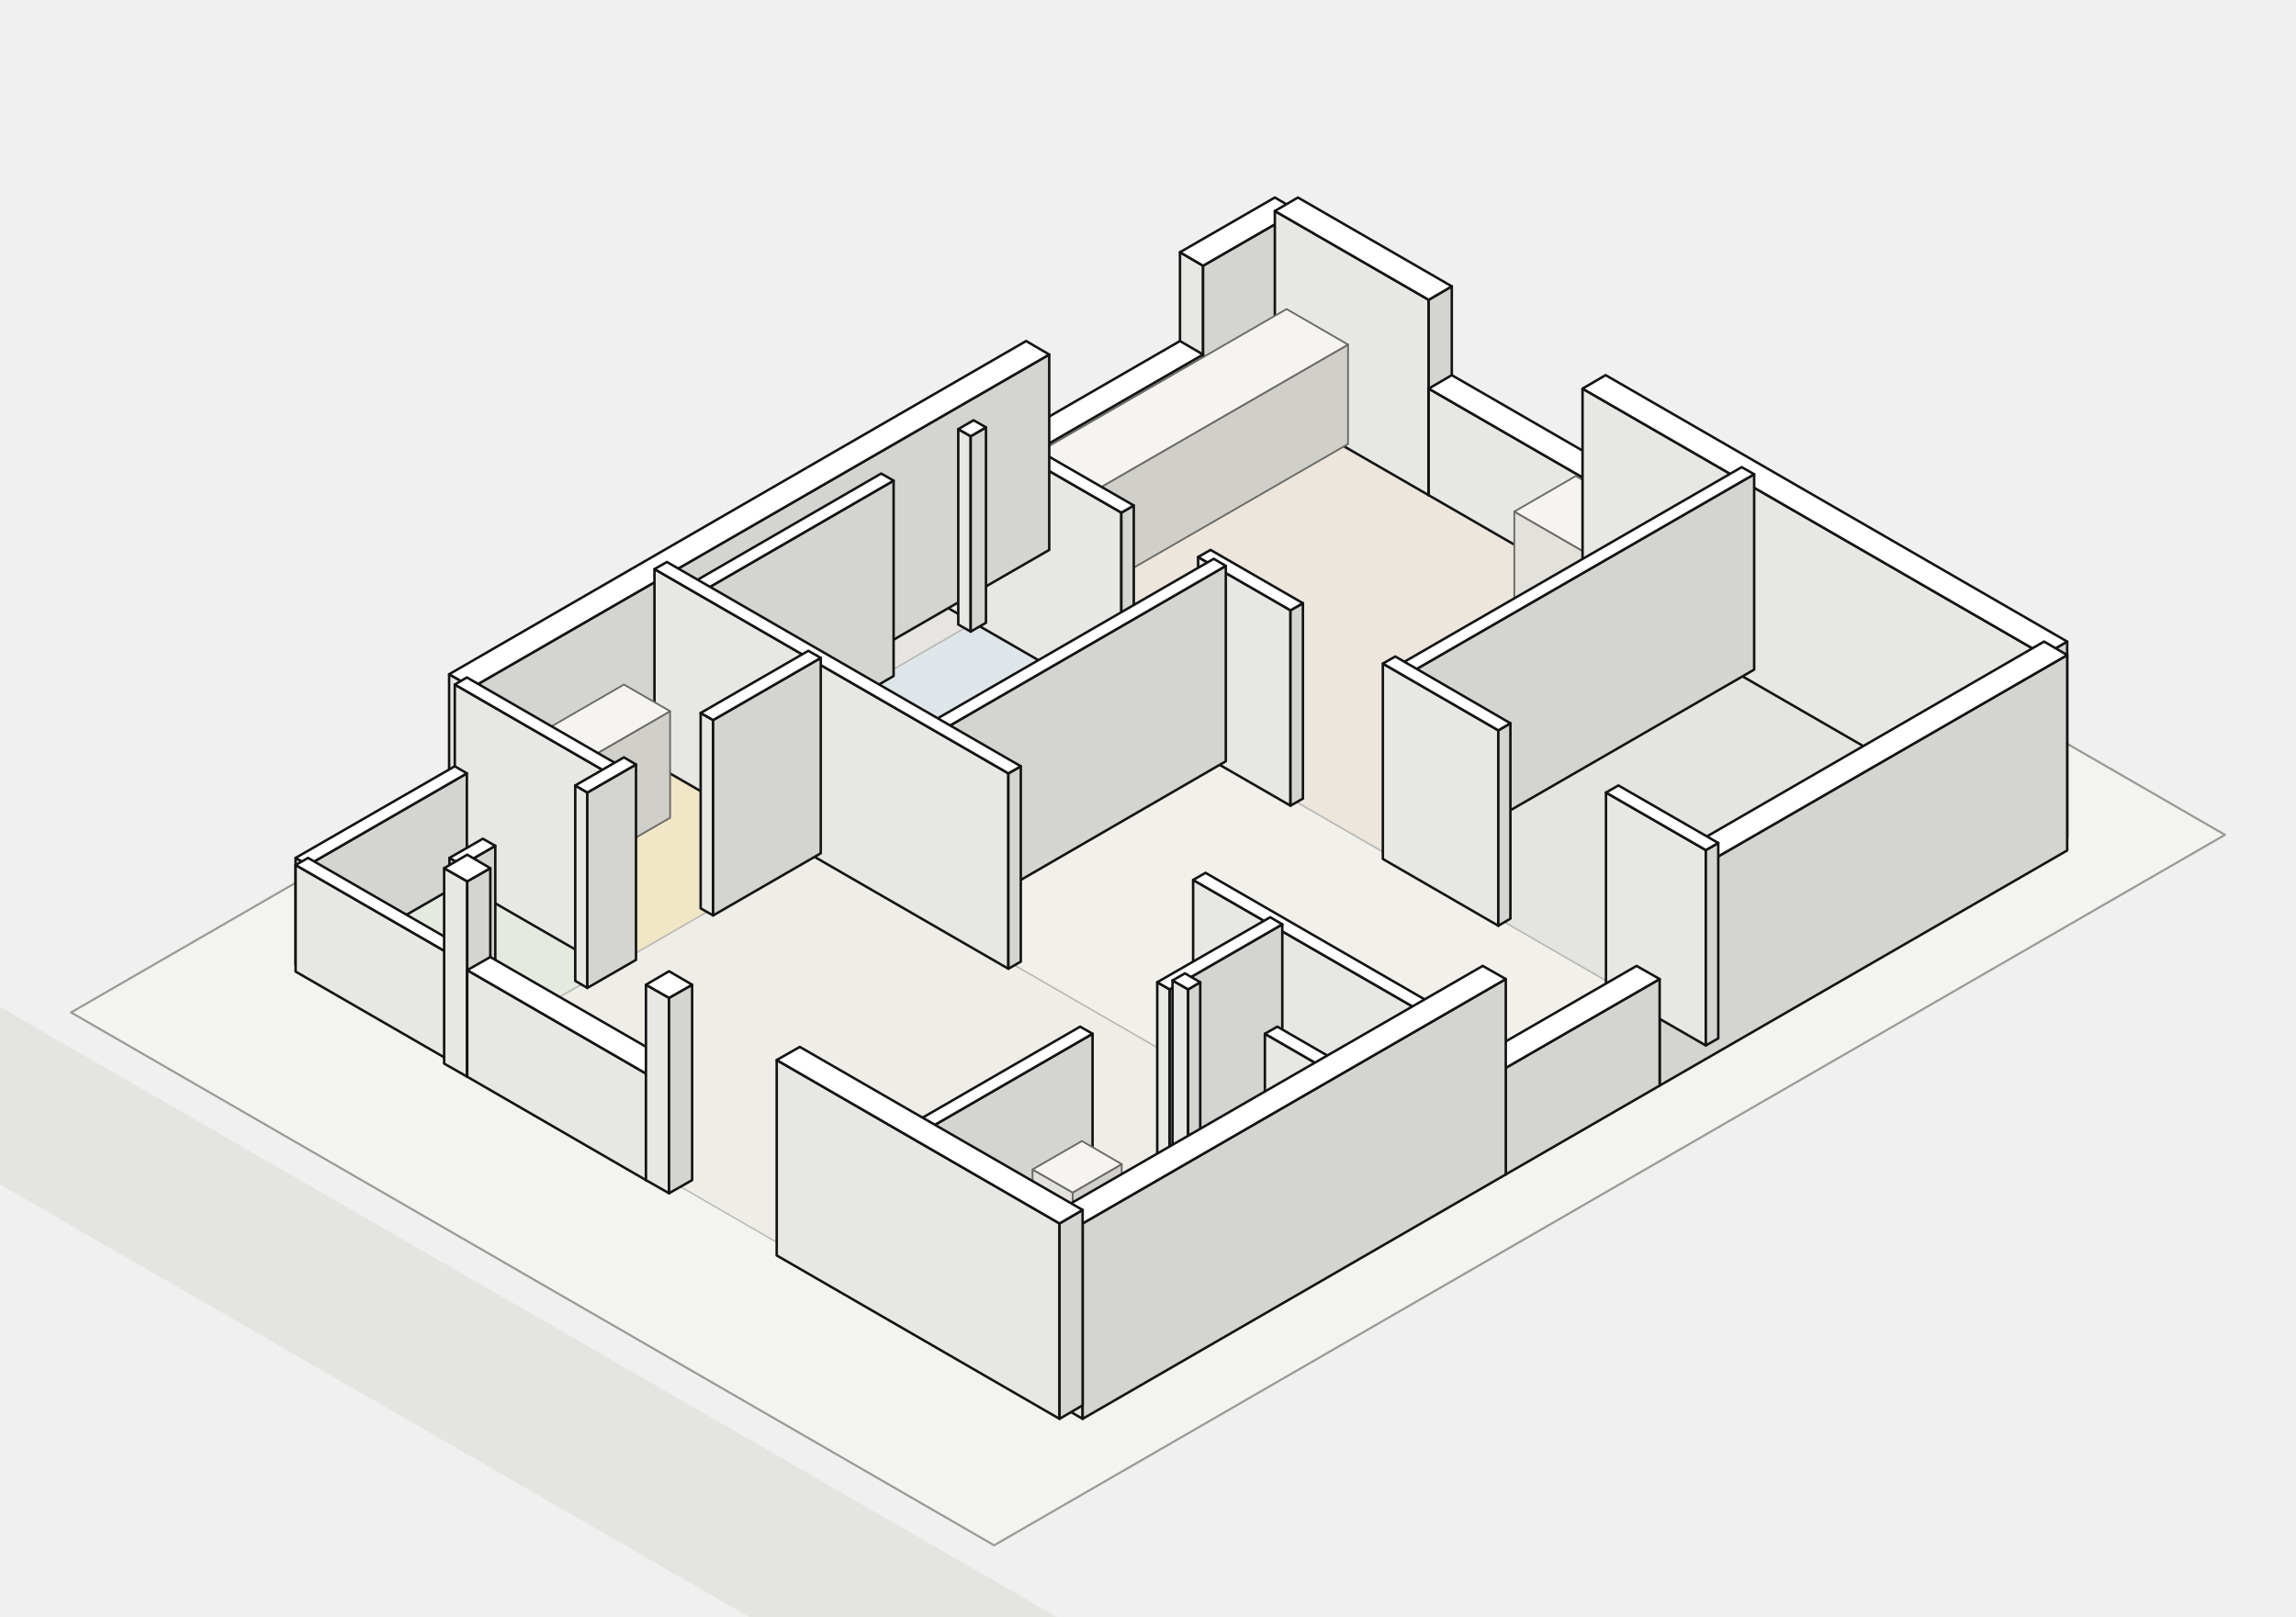
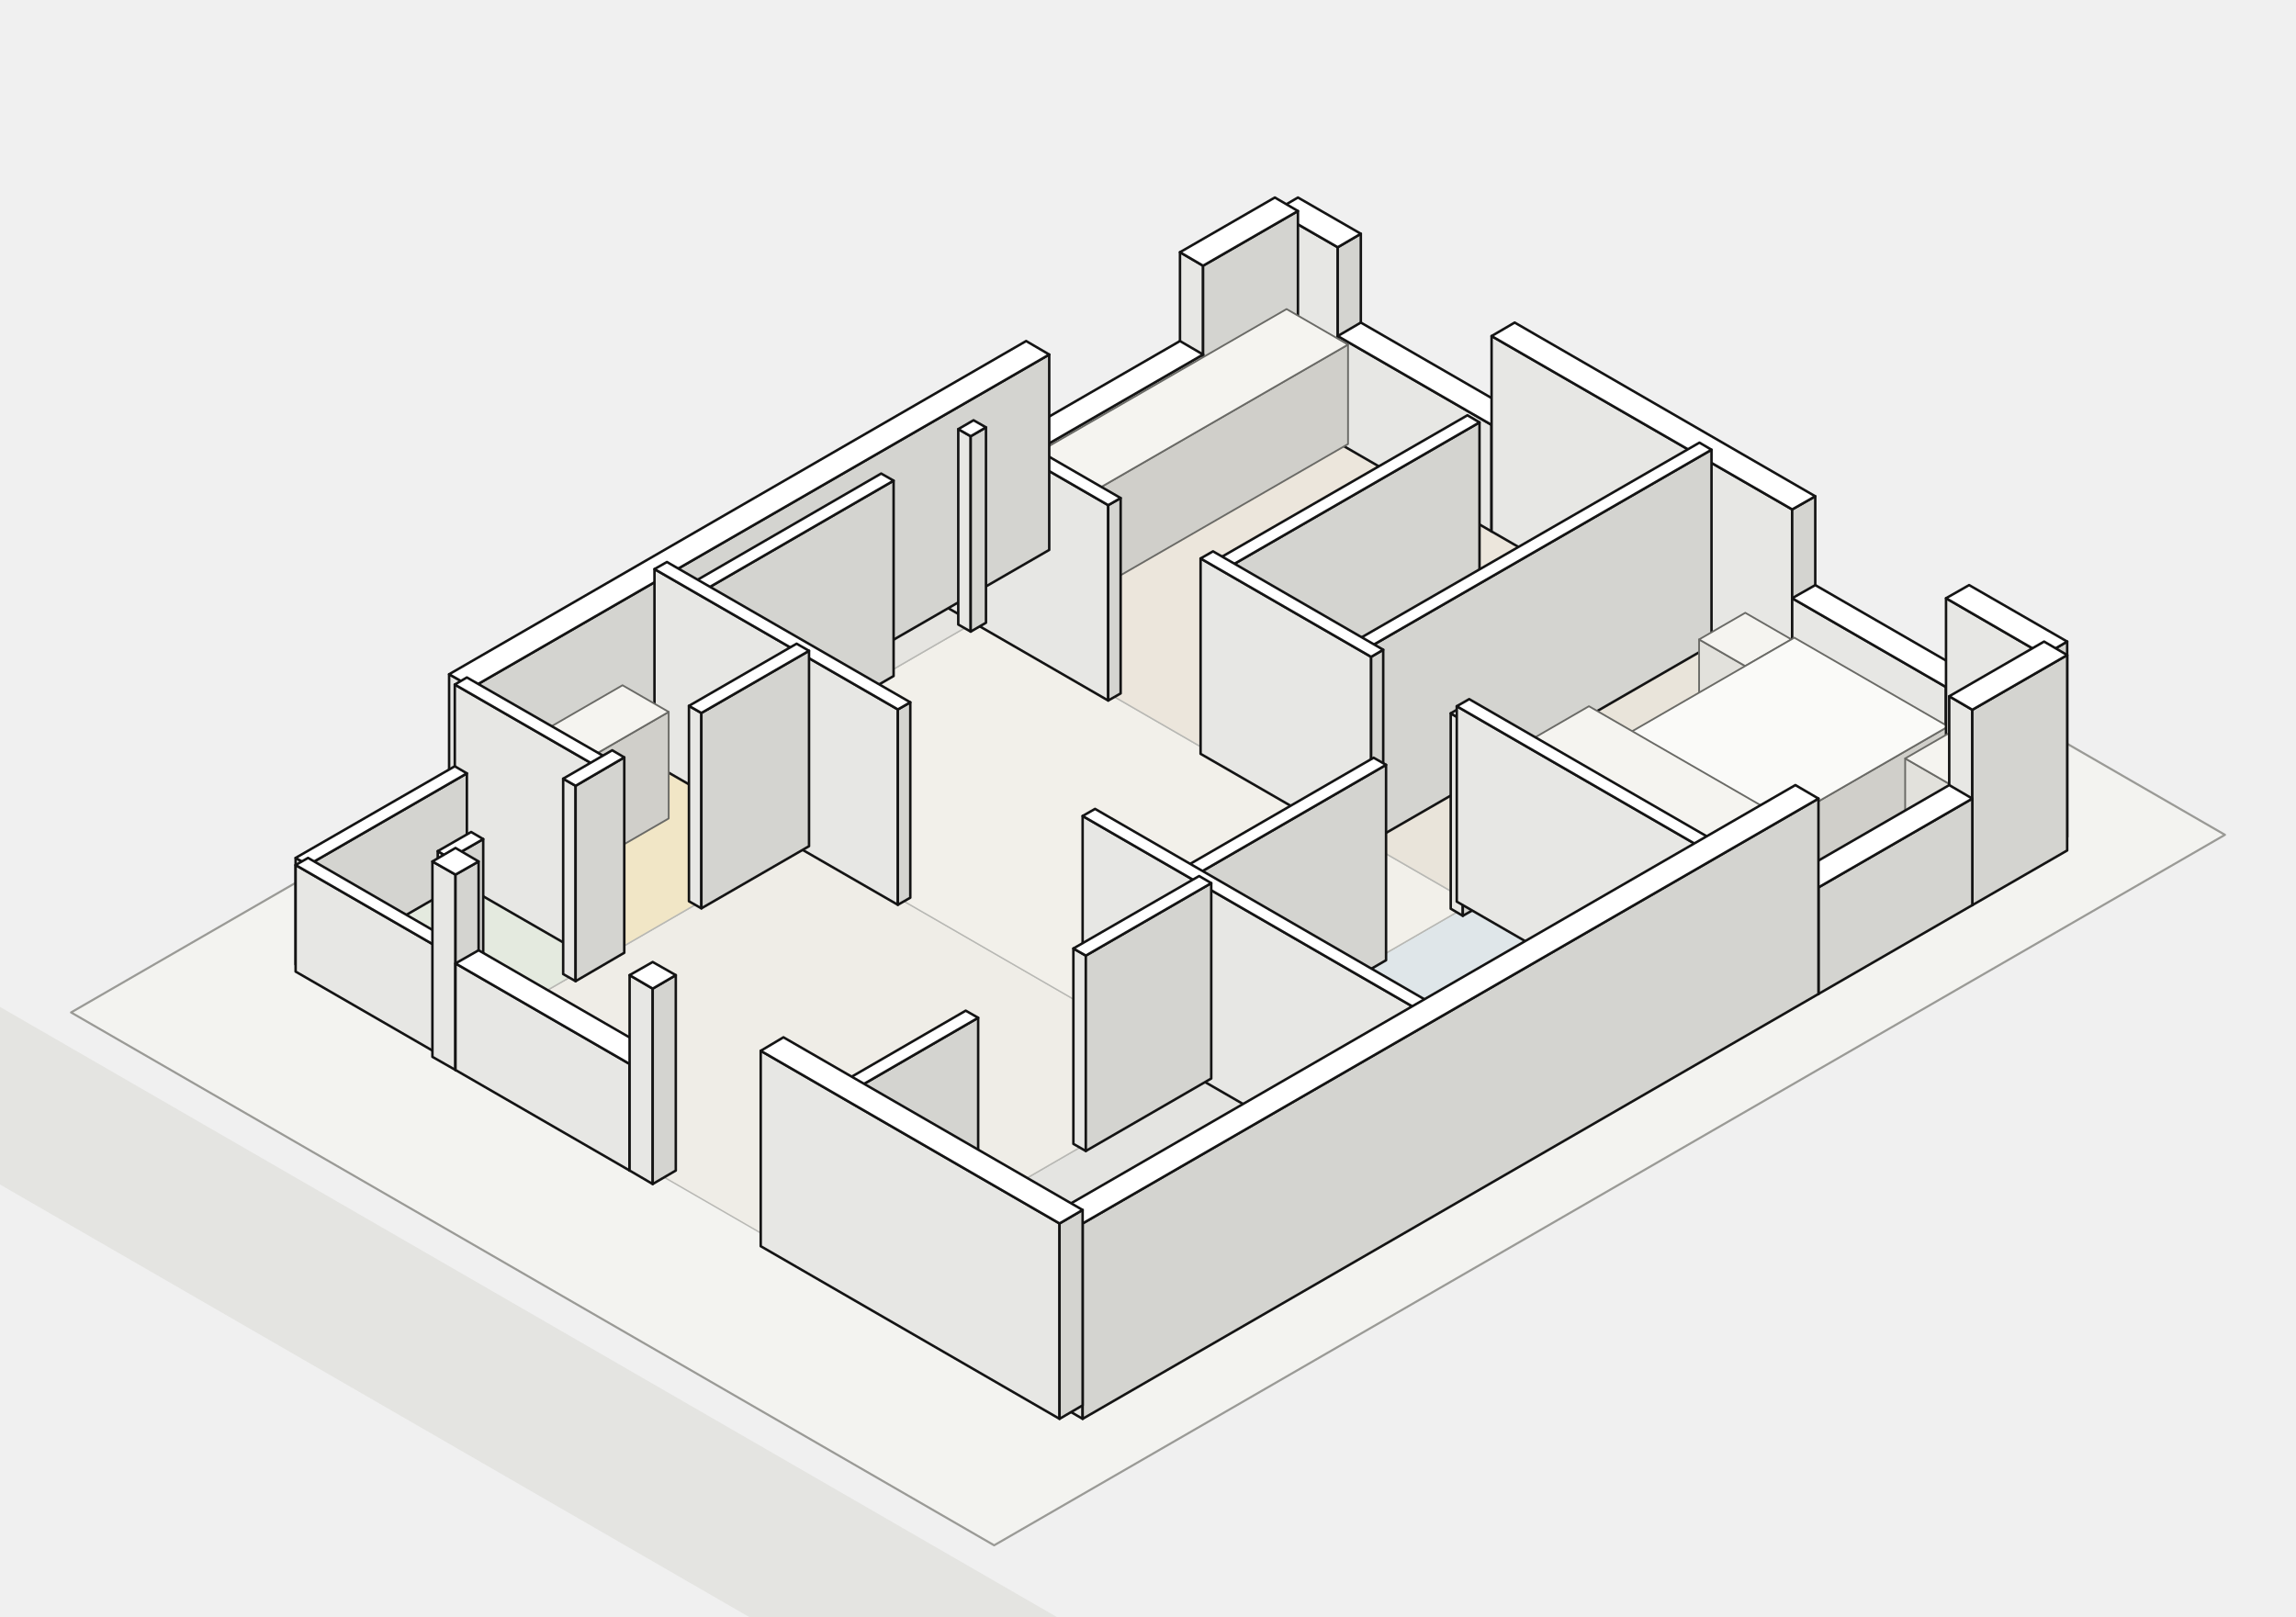
<svg xmlns="http://www.w3.org/2000/svg" viewBox="-36.64 -8.5 64.62 45.5">
  <polygon points="0,0 25.98,15 -8.66,35 -34.64,20" fill="#F3F3F0" stroke="#9A9A96" stroke-width="0.06" stroke-linejoin="round" />
  <polygon points="-40.7,17.5 -4.33,38.5 -8.66,41 -45.03,20" fill="#E4E4E1" stroke="none" stroke-width="0" stroke-linejoin="round" />
-   <polygon points="-3.46,24.5 0.87,27 -6.5,31.25 -10.83,28.75" fill="#DFE6E9" stroke="#B8B8B4" stroke-width="0.04" stroke-linejoin="round" />
-   <polygon points="-0.72,22.92 3.61,25.42 0.87,27 -3.46,24.5" fill="#E6E5E1" stroke="#B8B8B4" stroke-width="0.04" stroke-linejoin="round" />
-   <polygon points="-13.71,15.42 -0.72,22.92 -10.83,28.75 -23.82,21.25" fill="#EFEDE7" stroke="#B8B8B4" stroke-width="0.04" stroke-linejoin="round" />
-   <polygon points="-18.04,12.92 -13.71,15.42 -19.34,18.67 -23.67,16.17" fill="#F1E6C6" stroke="#B8B8B4" stroke-width="0.04" stroke-linejoin="round" />
-   <polygon points="-23.67,16.17 -19.34,18.67 -23.82,21.25 -28.15,18.75" fill="#E4EADF" stroke="#B8B8B4" stroke-width="0.04" stroke-linejoin="round" />
-   <polygon points="-2.31,12.83 11.55,20.83 3.61,25.42 -10.25,17.42" fill="#F2F0EA" stroke="#B8B8B4" stroke-width="0.04" stroke-linejoin="round" />
-   <polygon points="-9.06,8.93 -2.31,12.83 -10.25,17.42 -17,13.52" fill="#DFE6E9" stroke="#B8B8B4" stroke-width="0.04" stroke-linejoin="round" />
+   <polygon points="-2.72,21.76 3.61,25.42 -6.5,31.25 -12.82,27.6" fill="#E4E4E1" stroke="#B8B8B4" stroke-width="0.04" stroke-linejoin="round" />
+   <polygon points="-14.05,15.22 -2.72,21.76 -12.82,27.6 -24.15,21.06" fill="#EFEDE7" stroke="#B8B8B4" stroke-width="0.04" stroke-linejoin="round" />
+   <polygon points="-18.04,12.92 -14.05,15.22 -19.67,18.47 -23.67,16.17" fill="#F1E6C6" stroke="#B8B8B4" stroke-width="0.04" stroke-linejoin="round" />
+   <polygon points="-23.67,16.17 -19.67,18.47 -24.15,21.06 -28.15,18.75" fill="#E4EADF" stroke="#B8B8B4" stroke-width="0.04" stroke-linejoin="round" />
+   <polygon points="4.79,16.93 11.55,20.83 3.61,25.42 -3.15,21.52" fill="#DFE6E9" stroke="#B8B8B4" stroke-width="0.04" stroke-linejoin="round" />
+   <polygon points="-9.06,8.93 4.79,16.93 -3.15,21.52 -17,13.52" fill="#F2F0EA" stroke="#B8B8B4" stroke-width="0.04" stroke-linejoin="round" />
  <polygon points="-10.1,8.33 -9.06,8.93 -17,13.52 -18.04,12.92" fill="#E6E5E1" stroke="#B8B8B4" stroke-width="0.04" stroke-linejoin="round" />
-   <polygon points="12.56,10.25 21.22,15.25 11.55,20.83 2.89,15.83" fill="#E4E4E1" stroke="#B8B8B4" stroke-width="0.04" stroke-linejoin="round" />
-   <polygon points="-0.43,2.75 12.56,10.25 2.89,15.83 -10.1,8.33" fill="#ECE6DC" stroke="#B8B8B4" stroke-width="0.04" stroke-linejoin="round" />
+   <polygon points="11.36,9.56 21.22,15.25 11.55,20.83 1.69,15.14" fill="#E9E4DA" stroke="#B8B8B4" stroke-width="0.04" stroke-linejoin="round" />
+   <polygon points="7.43,7.29 11.36,9.56 1.69,15.14 -2.24,12.87" fill="#DFE6E9" stroke="#B8B8B4" stroke-width="0.04" stroke-linejoin="round" />
+   <polygon points="-0.43,2.75 7.43,7.29 -2.24,12.87 -10.1,8.33" fill="#ECE6DC" stroke="#B8B8B4" stroke-width="0.04" stroke-linejoin="round" />
+   <polygon points="-0.76,2.94 1.01,3.96 1.01,-1.54 -0.76,-2.56" fill="#E7E7E4" stroke="#141414" stroke-width="0.07" stroke-linejoin="round" />
+   <polygon points="1.66,3.58 1.01,3.96 1.01,-1.54 1.66,-1.92" fill="#D4D4D0" stroke="#141414" stroke-width="0.07" stroke-linejoin="round" />
+   <polygon points="-0.11,-2.94 1.66,-1.92 1.01,-1.54 -0.76,-2.56" fill="#FFFFFF" stroke="#141414" stroke-width="0.07" stroke-linejoin="round" />
  <polygon points="-3.43,4.1 -2.78,4.48 -2.78,-1.02 -3.43,-1.4" fill="#E7E7E4" stroke="#141414" stroke-width="0.07" stroke-linejoin="round" />
  <polygon points="-0.11,2.94 -2.78,4.48 -2.78,-1.02 -0.11,-2.56" fill="#D4D4D0" stroke="#141414" stroke-width="0.07" stroke-linejoin="round" />
  <polygon points="-0.76,-2.94 -0.11,-2.56 -2.78,-1.02 -3.43,-1.4" fill="#FFFFFF" stroke="#141414" stroke-width="0.07" stroke-linejoin="round" />
-   <polygon points="-0.76,2.94 3.57,5.44 3.57,-0.06 -0.76,-2.56" fill="#E7E7E4" stroke="#141414" stroke-width="0.07" stroke-linejoin="round" />
-   <polygon points="4.22,5.06 3.57,5.44 3.57,-0.06 4.22,-0.44" fill="#D4D4D0" stroke="#141414" stroke-width="0.07" stroke-linejoin="round" />
-   <polygon points="-0.11,-2.94 4.22,-0.44 3.57,-0.06 -0.76,-2.56" fill="#FFFFFF" stroke="#141414" stroke-width="0.07" stroke-linejoin="round" />
+   <polygon points="1.01,3.96 5.34,6.46 5.34,3.46 1.01,0.96" fill="#E7E7E4" stroke="#141414" stroke-width="0.07" stroke-linejoin="round" />
+   <polygon points="5.99,6.08 5.34,6.46 5.34,3.46 5.99,3.08" fill="#D4D4D0" stroke="#141414" stroke-width="0.07" stroke-linejoin="round" />
+   <polygon points="1.66,0.58 5.99,3.08 5.34,3.46 1.01,0.96" fill="#FFFFFF" stroke="#141414" stroke-width="0.07" stroke-linejoin="round" />
  <polygon points="-7.76,6.6 -7.11,6.98 -7.11,3.98 -7.76,3.6" fill="#E7E7E4" stroke="#141414" stroke-width="0.07" stroke-linejoin="round" />
  <polygon points="-2.78,4.48 -7.11,6.98 -7.11,3.98 -2.78,1.48" fill="#D4D4D0" stroke="#141414" stroke-width="0.07" stroke-linejoin="round" />
  <polygon points="-3.43,1.1 -2.78,1.48 -7.11,3.98 -7.76,3.6" fill="#FFFFFF" stroke="#141414" stroke-width="0.07" stroke-linejoin="round" />
  <polygon points="-8.23,7.5 -6.5,8.5 -6.5,5.7 -8.23,4.7" fill="#E2E1DC" stroke="#6A6A66" stroke-width="0.05" stroke-linejoin="round" />
  <polygon points="1.3,4 -6.5,8.5 -6.5,5.7 1.3,1.2" fill="#D0CFCA" stroke="#6A6A66" stroke-width="0.05" stroke-linejoin="round" />
  <polygon points="-0.43,0.2 1.3,1.2 -6.5,5.7 -8.23,4.7" fill="#F5F4F0" stroke="#6A6A66" stroke-width="0.05" stroke-linejoin="round" />
-   <polygon points="3.57,5.44 7.9,7.94 7.9,4.94 3.57,2.44" fill="#E7E7E4" stroke="#141414" stroke-width="0.07" stroke-linejoin="round" />
-   <polygon points="8.55,7.56 7.9,7.94 7.9,4.94 8.55,4.56" fill="#D4D4D0" stroke="#141414" stroke-width="0.07" stroke-linejoin="round" />
-   <polygon points="4.22,2.06 8.55,4.56 7.9,4.94 3.57,2.44" fill="#FFFFFF" stroke="#141414" stroke-width="0.07" stroke-linejoin="round" />
-   <polygon points="5.98,8.7 10.31,11.2 10.31,8.4 5.98,5.9" fill="#E2E1DC" stroke="#6A6A66" stroke-width="0.05" stroke-linejoin="round" />
-   <polygon points="12.04,10.2 10.31,11.2 10.31,8.4 12.04,7.4" fill="#D0CFCA" stroke="#6A6A66" stroke-width="0.05" stroke-linejoin="round" />
-   <polygon points="7.71,4.9 12.04,7.4 10.31,8.4 5.98,5.9" fill="#F5F4F0" stroke="#6A6A66" stroke-width="0.05" stroke-linejoin="round" />
-   <polygon points="-10.28,8.43 -5.08,11.43 -5.08,5.93 -10.28,2.93" fill="#E7E7E4" stroke="#141414" stroke-width="0.07" stroke-linejoin="round" />
-   <polygon points="-4.73,11.23 -5.08,11.43 -5.08,5.93 -4.73,5.73" fill="#D4D4D0" stroke="#141414" stroke-width="0.07" stroke-linejoin="round" />
-   <polygon points="-9.93,2.73 -4.73,5.73 -5.08,5.93 -10.28,2.93" fill="#FFFFFF" stroke="#141414" stroke-width="0.07" stroke-linejoin="round" />
+   <polygon points="6.82,7.44 7.17,7.64 7.17,2.14 6.82,1.94" fill="#E7E7E4" stroke="#141414" stroke-width="0.07" stroke-linejoin="round" />
+   <polygon points="7.6,7.39 7.17,7.64 7.17,2.14 7.6,1.89" fill="#D4D4D0" stroke="#141414" stroke-width="0.07" stroke-linejoin="round" />
+   <polygon points="7.25,1.69 7.6,1.89 7.17,2.14 6.82,1.94" fill="#FFFFFF" stroke="#141414" stroke-width="0.07" stroke-linejoin="round" />
+   <polygon points="5.34,6.46 13.8,11.34 13.8,5.84 5.34,0.96" fill="#E7E7E4" stroke="#141414" stroke-width="0.07" stroke-linejoin="round" />
+   <polygon points="14.45,10.97 13.8,11.34 13.8,5.84 14.45,5.47" fill="#D4D4D0" stroke="#141414" stroke-width="0.07" stroke-linejoin="round" />
+   <polygon points="5.99,0.58 14.45,5.47 13.8,5.84 5.34,0.96" fill="#FFFFFF" stroke="#141414" stroke-width="0.07" stroke-linejoin="round" />
+   <polygon points="-10.28,8.43 -5.45,11.22 -5.45,5.72 -10.28,2.93" fill="#E7E7E4" stroke="#141414" stroke-width="0.07" stroke-linejoin="round" />
+   <polygon points="-5.1,11.02 -5.45,11.22 -5.45,5.72 -5.1,5.52" fill="#D4D4D0" stroke="#141414" stroke-width="0.07" stroke-linejoin="round" />
+   <polygon points="-9.93,2.73 -5.1,5.52 -5.45,5.72 -10.28,2.93" fill="#FFFFFF" stroke="#141414" stroke-width="0.07" stroke-linejoin="round" />
  <polygon points="-24,15.98 -23.35,16.35 -23.35,10.85 -24,10.48" fill="#E7E7E4" stroke="#141414" stroke-width="0.07" stroke-linejoin="round" />
  <polygon points="-7.11,6.98 -23.35,16.35 -23.35,10.85 -7.11,1.48" fill="#D4D4D0" stroke="#141414" stroke-width="0.07" stroke-linejoin="round" />
  <polygon points="-7.76,1.1 -7.11,1.48 -23.35,10.85 -24,10.48" fill="#FFFFFF" stroke="#141414" stroke-width="0.07" stroke-linejoin="round" />
  <polygon points="-9.67,9.08 -9.32,9.28 -9.32,3.78 -9.67,3.58" fill="#E7E7E4" stroke="#141414" stroke-width="0.07" stroke-linejoin="round" />
  <polygon points="-8.89,9.03 -9.32,9.28 -9.32,3.78 -8.89,3.53" fill="#D4D4D0" stroke="#141414" stroke-width="0.07" stroke-linejoin="round" />
  <polygon points="-9.24,3.33 -8.89,3.53 -9.32,3.78 -9.67,3.58" fill="#FFFFFF" stroke="#141414" stroke-width="0.07" stroke-linejoin="round" />
-   <polygon points="7.9,7.94 20.89,15.44 20.89,9.94 7.9,2.44" fill="#E7E7E4" stroke="#141414" stroke-width="0.07" stroke-linejoin="round" />
-   <polygon points="21.54,15.06 20.89,15.44 20.89,9.94 21.54,9.56" fill="#D4D4D0" stroke="#141414" stroke-width="0.07" stroke-linejoin="round" />
-   <polygon points="8.55,2.06 21.54,9.56 20.89,9.94 7.9,2.44" fill="#FFFFFF" stroke="#141414" stroke-width="0.07" stroke-linejoin="round" />
+   <polygon points="-2.42,12.77 -2.07,12.97 -2.07,7.47 -2.42,7.27" fill="#E7E7E4" stroke="#141414" stroke-width="0.07" stroke-linejoin="round" />
+   <polygon points="5,8.89 -2.07,12.97 -2.07,7.47 5,3.39" fill="#D4D4D0" stroke="#141414" stroke-width="0.07" stroke-linejoin="round" />
+   <polygon points="4.66,3.19 5,3.39 -2.07,7.47 -2.42,7.27" fill="#FFFFFF" stroke="#141414" stroke-width="0.07" stroke-linejoin="round" />
  <polygon points="-17.18,13.42 -16.83,13.62 -16.83,8.12 -17.18,7.92" fill="#E7E7E4" stroke="#141414" stroke-width="0.07" stroke-linejoin="round" />
  <polygon points="-11.49,10.53 -16.83,13.62 -16.83,8.12 -11.49,5.03" fill="#D4D4D0" stroke="#141414" stroke-width="0.07" stroke-linejoin="round" />
  <polygon points="-11.84,4.83 -11.49,5.03 -16.83,8.12 -17.18,7.92" fill="#FFFFFF" stroke="#141414" stroke-width="0.07" stroke-linejoin="round" />
-   <polygon points="-2.92,12.68 -0.32,14.18 -0.32,8.68 -2.92,7.18" fill="#E7E7E4" stroke="#141414" stroke-width="0.07" stroke-linejoin="round" />
-   <polygon points="0.03,13.98 -0.32,14.18 -0.32,8.68 0.03,8.48" fill="#D4D4D0" stroke="#141414" stroke-width="0.07" stroke-linejoin="round" />
-   <polygon points="-2.57,6.98 0.03,8.48 -0.32,8.68 -2.92,7.18" fill="#FFFFFF" stroke="#141414" stroke-width="0.07" stroke-linejoin="round" />
-   <polygon points="2.71,15.73 3.06,15.93 3.06,10.43 2.71,10.23" fill="#E7E7E4" stroke="#141414" stroke-width="0.07" stroke-linejoin="round" />
-   <polygon points="12.73,10.35 3.06,15.93 3.06,10.43 12.73,4.85" fill="#D4D4D0" stroke="#141414" stroke-width="0.07" stroke-linejoin="round" />
-   <polygon points="12.38,4.65 12.73,4.85 3.06,10.43 2.71,10.23" fill="#FFFFFF" stroke="#141414" stroke-width="0.07" stroke-linejoin="round" />
-   <polygon points="-11.98,16.07 -10.25,17.07 -10.25,14.27 -11.98,13.27" fill="#E2E1DC" stroke="#6A6A66" stroke-width="0.05" stroke-linejoin="round" />
-   <polygon points="-8.52,16.07 -10.25,17.07 -10.25,14.27 -8.52,13.27" fill="#D0CFCA" stroke="#6A6A66" stroke-width="0.05" stroke-linejoin="round" />
-   <polygon points="-10.25,12.27 -8.52,13.27 -10.25,14.27 -11.98,13.27" fill="#F5F4F0" stroke="#6A6A66" stroke-width="0.05" stroke-linejoin="round" />
-   <polygon points="-10.42,17.32 -10.07,17.52 -10.07,12.02 -10.42,11.82" fill="#E7E7E4" stroke="#141414" stroke-width="0.07" stroke-linejoin="round" />
-   <polygon points="-2.14,12.93 -10.07,17.52 -10.07,12.02 -2.14,7.43" fill="#D4D4D0" stroke="#141414" stroke-width="0.07" stroke-linejoin="round" />
-   <polygon points="-2.48,7.23 -2.14,7.43 -10.07,12.02 -10.42,11.82" fill="#FFFFFF" stroke="#141414" stroke-width="0.07" stroke-linejoin="round" />
-   <polygon points="-18.22,13.02 -8.26,18.77 -8.26,13.27 -18.22,7.52" fill="#E7E7E4" stroke="#141414" stroke-width="0.07" stroke-linejoin="round" />
-   <polygon points="-7.91,18.57 -8.26,18.77 -8.26,13.27 -7.91,13.07" fill="#D4D4D0" stroke="#141414" stroke-width="0.07" stroke-linejoin="round" />
-   <polygon points="-17.87,7.32 -7.91,13.07 -8.26,13.27 -18.22,7.52" fill="#FFFFFF" stroke="#141414" stroke-width="0.07" stroke-linejoin="round" />
-   <polygon points="-22.11,15.52 -20.81,16.27 -20.81,13.27 -22.11,12.52" fill="#E2E1DC" stroke="#6A6A66" stroke-width="0.05" stroke-linejoin="round" />
-   <polygon points="-17.78,14.52 -20.81,16.27 -20.81,13.27 -17.78,11.52" fill="#D0CFCA" stroke="#6A6A66" stroke-width="0.05" stroke-linejoin="round" />
-   <polygon points="-19.08,10.77 -17.78,11.52 -20.81,13.27 -22.11,12.52" fill="#F5F4F0" stroke="#6A6A66" stroke-width="0.05" stroke-linejoin="round" />
-   <polygon points="-16.92,17.07 -16.57,17.27 -16.57,11.77 -16.92,11.57" fill="#E7E7E4" stroke="#141414" stroke-width="0.07" stroke-linejoin="round" />
-   <polygon points="-13.54,15.52 -16.57,17.27 -16.57,11.77 -13.54,10.02" fill="#D4D4D0" stroke="#141414" stroke-width="0.07" stroke-linejoin="round" />
-   <polygon points="-13.89,9.82 -13.54,10.02 -16.57,11.77 -16.92,11.57" fill="#FFFFFF" stroke="#141414" stroke-width="0.07" stroke-linejoin="round" />
-   <polygon points="2.28,15.68 5.53,17.56 5.53,12.06 2.28,10.18" fill="#E7E7E4" stroke="#141414" stroke-width="0.07" stroke-linejoin="round" />
-   <polygon points="5.87,17.36 5.53,17.56 5.53,12.06 5.87,11.86" fill="#D4D4D0" stroke="#141414" stroke-width="0.07" stroke-linejoin="round" />
-   <polygon points="2.63,9.98 5.87,11.86 5.53,12.06 2.28,10.18" fill="#FFFFFF" stroke="#141414" stroke-width="0.07" stroke-linejoin="round" />
-   <polygon points="-23.84,16.27 -19.51,18.77 -19.51,13.27 -23.84,10.77" fill="#E7E7E4" stroke="#141414" stroke-width="0.07" stroke-linejoin="round" />
-   <polygon points="-19.17,18.57 -19.51,18.77 -19.51,13.27 -19.17,13.07" fill="#D4D4D0" stroke="#141414" stroke-width="0.07" stroke-linejoin="round" />
-   <polygon points="-23.5,10.57 -19.17,13.07 -19.51,13.27 -23.84,10.77" fill="#FFFFFF" stroke="#141414" stroke-width="0.07" stroke-linejoin="round" />
+   <polygon points="-0.04,13.79 1.69,14.79 1.69,11.99 -0.04,10.99" fill="#E2E1DC" stroke="#6A6A66" stroke-width="0.05" stroke-linejoin="round" />
+   <polygon points="3.42,13.79 1.69,14.79 1.69,11.99 3.42,10.99" fill="#D0CFCA" stroke="#6A6A66" stroke-width="0.05" stroke-linejoin="round" />
+   <polygon points="1.69,9.99 3.42,10.99 1.69,11.99 -0.04,10.99" fill="#F5F4F0" stroke="#6A6A66" stroke-width="0.05" stroke-linejoin="round" />
+   <polygon points="1.51,15.04 1.86,15.24 1.86,9.74 1.51,9.54" fill="#E7E7E4" stroke="#141414" stroke-width="0.07" stroke-linejoin="round" />
+   <polygon points="11.53,9.66 1.86,15.24 1.86,9.74 11.53,4.16" fill="#D4D4D0" stroke="#141414" stroke-width="0.07" stroke-linejoin="round" />
+   <polygon points="11.19,3.96 11.53,4.16 1.86,9.74 1.51,9.54" fill="#FFFFFF" stroke="#141414" stroke-width="0.07" stroke-linejoin="round" />
+   <polygon points="11.18,11.2 12.48,11.95 12.48,10.25 11.18,9.5" fill="#E2E1DC" stroke="#6A6A66" stroke-width="0.05" stroke-linejoin="round" />
+   <polygon points="13.78,11.2 12.48,11.95 12.48,10.25 13.78,9.5" fill="#D0CFCA" stroke="#6A6A66" stroke-width="0.05" stroke-linejoin="round" />
+   <polygon points="12.48,8.75 13.78,9.5 12.48,10.25 11.18,9.5" fill="#F5F4F0" stroke="#6A6A66" stroke-width="0.05" stroke-linejoin="round" />
+   <polygon points="13.8,11.34 18.13,13.84 18.13,10.84 13.8,8.34" fill="#E7E7E4" stroke="#141414" stroke-width="0.07" stroke-linejoin="round" />
+   <polygon points="18.78,13.47 18.13,13.84 18.13,10.84 18.78,10.47" fill="#D4D4D0" stroke="#141414" stroke-width="0.07" stroke-linejoin="round" />
+   <polygon points="14.45,7.97 18.78,10.47 18.13,10.84 13.8,8.34" fill="#FFFFFF" stroke="#141414" stroke-width="0.07" stroke-linejoin="round" />
+   <polygon points="-2.85,12.72 1.95,15.49 1.95,9.99 -2.85,7.22" fill="#E7E7E4" stroke="#141414" stroke-width="0.07" stroke-linejoin="round" />
+   <polygon points="2.29,15.29 1.95,15.49 1.95,9.99 2.29,9.79" fill="#D4D4D0" stroke="#141414" stroke-width="0.07" stroke-linejoin="round" />
+   <polygon points="-2.5,7.02 2.29,9.79 1.95,9.99 -2.85,7.22" fill="#FFFFFF" stroke="#141414" stroke-width="0.07" stroke-linejoin="round" />
+   <polygon points="8.23,14.5 12.56,17 12.56,15.2 8.23,12.7" fill="#E2E1DC" stroke="#6A6A66" stroke-width="0.05" stroke-linejoin="round" />
+   <polygon points="18.19,13.75 12.56,17 12.56,15.2 18.19,11.95" fill="#D0CFCA" stroke="#6A6A66" stroke-width="0.05" stroke-linejoin="round" />
+   <polygon points="13.86,9.45 18.19,11.95 12.56,15.2 8.23,12.7" fill="#FAFAF8" stroke="#6A6A66" stroke-width="0.05" stroke-linejoin="round" />
+   <polygon points="18.13,13.84 20.89,15.44 20.89,9.94 18.13,8.34" fill="#E7E7E4" stroke="#141414" stroke-width="0.07" stroke-linejoin="round" />
+   <polygon points="21.54,15.06 20.89,15.44 20.89,9.94 21.54,9.56" fill="#D4D4D0" stroke="#141414" stroke-width="0.07" stroke-linejoin="round" />
+   <polygon points="18.78,7.97 21.54,9.56 20.89,9.94 18.13,8.34" fill="#FFFFFF" stroke="#141414" stroke-width="0.07" stroke-linejoin="round" />
+   <polygon points="16.98,14.55 18.28,15.3 18.28,13.6 16.98,12.85" fill="#E2E1DC" stroke="#6A6A66" stroke-width="0.05" stroke-linejoin="round" />
+   <polygon points="19.58,14.55 18.28,15.3 18.28,13.6 19.58,12.85" fill="#D0CFCA" stroke="#6A6A66" stroke-width="0.05" stroke-linejoin="round" />
+   <polygon points="18.28,12.1 19.58,12.85 18.28,13.6 16.98,12.85" fill="#F5F4F0" stroke="#6A6A66" stroke-width="0.05" stroke-linejoin="round" />
+   <polygon points="-18.22,13.02 -11.37,16.97 -11.37,11.47 -18.22,7.52" fill="#E7E7E4" stroke="#141414" stroke-width="0.07" stroke-linejoin="round" />
+   <polygon points="-11.02,16.77 -11.37,16.97 -11.37,11.47 -11.02,11.27" fill="#D4D4D0" stroke="#141414" stroke-width="0.07" stroke-linejoin="round" />
+   <polygon points="-17.87,7.32 -11.02,11.27 -11.37,11.47 -18.22,7.52" fill="#FFFFFF" stroke="#141414" stroke-width="0.07" stroke-linejoin="round" />
+   <polygon points="-22.08,15.5 -20.78,16.25 -20.78,13.25 -22.08,12.5" fill="#E2E1DC" stroke="#6A6A66" stroke-width="0.05" stroke-linejoin="round" />
+   <polygon points="-17.82,14.54 -20.78,16.25 -20.78,13.25 -17.82,11.54" fill="#D0CFCA" stroke="#6A6A66" stroke-width="0.05" stroke-linejoin="round" />
+   <polygon points="-19.12,10.79 -17.82,11.54 -20.78,13.25 -22.08,12.5" fill="#F5F4F0" stroke="#6A6A66" stroke-width="0.05" stroke-linejoin="round" />
+   <polygon points="18.22,16.6 18.87,16.98 18.87,11.48 18.22,11.1" fill="#E7E7E4" stroke="#141414" stroke-width="0.07" stroke-linejoin="round" />
+   <polygon points="21.54,15.44 18.87,16.98 18.87,11.48 21.54,9.94" fill="#D4D4D0" stroke="#141414" stroke-width="0.07" stroke-linejoin="round" />
+   <polygon points="20.89,9.56 21.54,9.94 18.87,11.48 18.22,11.1" fill="#FFFFFF" stroke="#141414" stroke-width="0.07" stroke-linejoin="round" />
+   <polygon points="-17.25,16.87 -16.9,17.07 -16.9,11.57 -17.25,11.37" fill="#E7E7E4" stroke="#141414" stroke-width="0.07" stroke-linejoin="round" />
+   <polygon points="-13.87,15.32 -16.9,17.07 -16.9,11.57 -13.87,9.82" fill="#D4D4D0" stroke="#141414" stroke-width="0.07" stroke-linejoin="round" />
+   <polygon points="-14.22,9.62 -13.87,9.82 -16.9,11.57 -17.25,11.37" fill="#FFFFFF" stroke="#141414" stroke-width="0.07" stroke-linejoin="round" />
+   <polygon points="4.19,17.08 4.53,17.28 4.53,11.78 4.19,11.58" fill="#E7E7E4" stroke="#141414" stroke-width="0.07" stroke-linejoin="round" />
+   <polygon points="4.97,17.03 4.53,17.28 4.53,11.78 4.97,11.53" fill="#D4D4D0" stroke="#141414" stroke-width="0.07" stroke-linejoin="round" />
+   <polygon points="4.62,11.33 4.97,11.53 4.53,11.78 4.19,11.58" fill="#FFFFFF" stroke="#141414" stroke-width="0.07" stroke-linejoin="round" />
+   <polygon points="-23.84,16.27 -19.85,18.57 -19.85,13.07 -23.84,10.77" fill="#E7E7E4" stroke="#141414" stroke-width="0.07" stroke-linejoin="round" />
+   <polygon points="-19.5,18.37 -19.85,18.57 -19.85,13.07 -19.5,12.87" fill="#D4D4D0" stroke="#141414" stroke-width="0.07" stroke-linejoin="round" />
+   <polygon points="-23.5,10.57 -19.5,12.87 -19.85,13.07 -23.84,10.77" fill="#FFFFFF" stroke="#141414" stroke-width="0.07" stroke-linejoin="round" />
  <polygon points="-28.32,18.65 -27.97,18.85 -27.97,15.85 -28.32,15.65" fill="#E7E7E4" stroke="#141414" stroke-width="0.07" stroke-linejoin="round" />
  <polygon points="-23.5,16.27 -27.97,18.85 -27.97,15.85 -23.5,13.27" fill="#D4D4D0" stroke="#141414" stroke-width="0.07" stroke-linejoin="round" />
  <polygon points="-23.84,13.07 -23.5,13.27 -27.97,15.85 -28.32,15.65" fill="#FFFFFF" stroke="#141414" stroke-width="0.07" stroke-linejoin="round" />
-   <polygon points="9.42,21.69 10.07,22.06 10.07,16.56 9.42,16.19" fill="#E7E7E4" stroke="#141414" stroke-width="0.07" stroke-linejoin="round" />
-   <polygon points="21.54,15.44 10.07,22.06 10.07,16.56 21.54,9.94" fill="#D4D4D0" stroke="#141414" stroke-width="0.07" stroke-linejoin="round" />
-   <polygon points="20.89,9.56 21.54,9.94 10.07,16.56 9.42,16.19" fill="#FFFFFF" stroke="#141414" stroke-width="0.07" stroke-linejoin="round" />
-   <polygon points="-20.45,19.11 -20.11,19.31 -20.11,13.81 -20.45,13.61" fill="#E7E7E4" stroke="#141414" stroke-width="0.07" stroke-linejoin="round" />
-   <polygon points="-18.74,18.52 -20.11,19.31 -20.11,13.81 -18.74,13.02" fill="#D4D4D0" stroke="#141414" stroke-width="0.07" stroke-linejoin="round" />
-   <polygon points="-19.08,12.82 -18.74,13.02 -20.11,13.81 -20.45,13.61" fill="#FFFFFF" stroke="#141414" stroke-width="0.07" stroke-linejoin="round" />
-   <polygon points="-28.32,18.85 -23.99,21.35 -23.99,18.35 -28.32,15.85" fill="#E7E7E4" stroke="#141414" stroke-width="0.07" stroke-linejoin="round" />
-   <polygon points="-23.64,21.15 -23.99,21.35 -23.99,18.35 -23.64,18.15" fill="#D4D4D0" stroke="#141414" stroke-width="0.07" stroke-linejoin="round" />
-   <polygon points="-27.97,15.65 -23.64,18.15 -23.99,18.35 -28.32,15.85" fill="#FFFFFF" stroke="#141414" stroke-width="0.07" stroke-linejoin="round" />
-   <polygon points="8.56,19.31 11.37,20.93 11.37,15.43 8.56,13.81" fill="#E7E7E4" stroke="#141414" stroke-width="0.07" stroke-linejoin="round" />
+   <polygon points="13.89,19.1 14.54,19.48 14.54,16.48 13.89,16.1" fill="#E7E7E4" stroke="#141414" stroke-width="0.07" stroke-linejoin="round" />
+   <polygon points="18.87,16.98 14.54,19.48 14.54,16.48 18.87,13.98" fill="#D4D4D0" stroke="#141414" stroke-width="0.07" stroke-linejoin="round" />
+   <polygon points="18.22,13.6 18.87,13.98 14.54,16.48 13.89,16.1" fill="#FFFFFF" stroke="#141414" stroke-width="0.07" stroke-linejoin="round" />
+   <polygon points="6.35,17.48 11.55,20.48 11.55,15.38 6.35,12.38" fill="#E2E1DC" stroke="#6A6A66" stroke-width="0.05" stroke-linejoin="round" />
+   <polygon points="13.28,19.48 11.55,20.48 11.55,15.38 13.28,14.38" fill="#D0CFCA" stroke="#6A6A66" stroke-width="0.05" stroke-linejoin="round" />
+   <polygon points="8.08,11.38 13.28,14.38 11.55,15.38 6.35,12.38" fill="#F5F4F0" stroke="#6A6A66" stroke-width="0.05" stroke-linejoin="round" />
+   <polygon points="-20.79,18.92 -20.44,19.12 -20.44,13.62 -20.79,13.42" fill="#E7E7E4" stroke="#141414" stroke-width="0.07" stroke-linejoin="round" />
+   <polygon points="-19.07,18.32 -20.44,19.12 -20.44,13.62 -19.07,12.82" fill="#D4D4D0" stroke="#141414" stroke-width="0.07" stroke-linejoin="round" />
+   <polygon points="-19.41,12.62 -19.07,12.82 -20.44,13.62 -20.79,13.42" fill="#FFFFFF" stroke="#141414" stroke-width="0.07" stroke-linejoin="round" />
+   <polygon points="4.36,16.88 11.37,20.93 11.37,15.43 4.36,11.38" fill="#E7E7E4" stroke="#141414" stroke-width="0.07" stroke-linejoin="round" />
  <polygon points="11.72,20.73 11.37,20.93 11.37,15.43 11.72,15.23" fill="#D4D4D0" stroke="#141414" stroke-width="0.07" stroke-linejoin="round" />
-   <polygon points="8.91,13.61 11.72,15.23 11.37,15.43 8.56,13.81" fill="#FFFFFF" stroke="#141414" stroke-width="0.07" stroke-linejoin="round" />
-   <polygon points="-23.99,21.15 -23.64,21.35 -23.64,15.85 -23.99,15.65" fill="#E7E7E4" stroke="#141414" stroke-width="0.07" stroke-linejoin="round" />
-   <polygon points="-22.7,20.81 -23.64,21.35 -23.64,15.85 -22.7,15.31" fill="#D4D4D0" stroke="#141414" stroke-width="0.07" stroke-linejoin="round" />
-   <polygon points="-23.05,15.11 -22.7,15.31 -23.64,15.85 -23.99,15.65" fill="#FFFFFF" stroke="#141414" stroke-width="0.07" stroke-linejoin="round" />
-   <polygon points="-24.14,21.44 -23.49,21.81 -23.49,16.31 -24.14,15.94" fill="#E7E7E4" stroke="#141414" stroke-width="0.07" stroke-linejoin="round" />
-   <polygon points="-22.84,21.44 -23.49,21.81 -23.49,16.31 -22.84,15.94" fill="#D4D4D0" stroke="#141414" stroke-width="0.07" stroke-linejoin="round" />
-   <polygon points="-23.49,15.56 -22.84,15.94 -23.49,16.31 -24.14,15.94" fill="#FFFFFF" stroke="#141414" stroke-width="0.07" stroke-linejoin="round" />
-   <polygon points="-23.49,21.81 -18.46,24.72 -18.46,21.72 -23.49,18.81" fill="#E7E7E4" stroke="#141414" stroke-width="0.07" stroke-linejoin="round" />
-   <polygon points="-17.81,24.34 -18.46,24.72 -18.46,21.72 -17.81,21.34" fill="#D4D4D0" stroke="#141414" stroke-width="0.07" stroke-linejoin="round" />
-   <polygon points="-22.84,18.44 -17.81,21.34 -18.46,21.72 -23.49,18.81" fill="#FFFFFF" stroke="#141414" stroke-width="0.07" stroke-linejoin="round" />
-   <polygon points="5.09,24.19 5.74,24.56 5.74,21.56 5.09,21.19" fill="#E7E7E4" stroke="#141414" stroke-width="0.07" stroke-linejoin="round" />
-   <polygon points="10.07,22.06 5.74,24.56 5.74,21.56 10.07,19.06" fill="#D4D4D0" stroke="#141414" stroke-width="0.07" stroke-linejoin="round" />
-   <polygon points="9.42,18.69 10.07,19.06 5.74,21.56 5.09,21.19" fill="#FFFFFF" stroke="#141414" stroke-width="0.07" stroke-linejoin="round" />
-   <polygon points="-3.06,21.77 3.44,25.52 3.44,20.02 -3.06,16.27" fill="#E7E7E4" stroke="#141414" stroke-width="0.07" stroke-linejoin="round" />
+   <polygon points="4.71,11.18 11.72,15.23 11.37,15.43 4.36,11.38" fill="#FFFFFF" stroke="#141414" stroke-width="0.07" stroke-linejoin="round" />
+   <polygon points="-28.32,18.85 -24.32,21.16 -24.32,18.16 -28.32,15.85" fill="#E7E7E4" stroke="#141414" stroke-width="0.07" stroke-linejoin="round" />
+   <polygon points="-23.98,20.96 -24.32,21.16 -24.32,18.16 -23.98,17.96" fill="#D4D4D0" stroke="#141414" stroke-width="0.07" stroke-linejoin="round" />
+   <polygon points="-27.97,15.65 -23.98,17.96 -24.32,18.16 -28.32,15.85" fill="#FFFFFF" stroke="#141414" stroke-width="0.07" stroke-linejoin="round" />
+   <polygon points="-3.32,21.42 -2.97,21.62 -2.97,16.12 -3.32,15.92" fill="#E7E7E4" stroke="#141414" stroke-width="0.07" stroke-linejoin="round" />
+   <polygon points="2.37,18.53 -2.97,21.62 -2.97,16.12 2.37,13.03" fill="#D4D4D0" stroke="#141414" stroke-width="0.07" stroke-linejoin="round" />
+   <polygon points="2.02,12.83 2.37,13.03 -2.97,16.12 -3.32,15.92" fill="#FFFFFF" stroke="#141414" stroke-width="0.07" stroke-linejoin="round" />
+   <polygon points="-24.32,20.96 -23.98,21.16 -23.98,15.66 -24.32,15.46" fill="#E7E7E4" stroke="#141414" stroke-width="0.07" stroke-linejoin="round" />
+   <polygon points="-23.04,20.62 -23.98,21.16 -23.98,15.66 -23.04,15.12" fill="#D4D4D0" stroke="#141414" stroke-width="0.07" stroke-linejoin="round" />
+   <polygon points="-23.38,14.92 -23.04,15.12 -23.98,15.66 -24.32,15.46" fill="#FFFFFF" stroke="#141414" stroke-width="0.07" stroke-linejoin="round" />
+   <polygon points="7.65,21.13 9.04,21.93 9.04,20.53 7.65,19.73" fill="#E2E1DC" stroke="#6A6A66" stroke-width="0.05" stroke-linejoin="round" />
+   <polygon points="11.03,20.78 9.04,21.93 9.04,20.53 11.03,19.38" fill="#D0CFCA" stroke="#6A6A66" stroke-width="0.05" stroke-linejoin="round" />
+   <polygon points="9.64,18.58 11.03,19.38 9.04,20.53 7.65,19.73" fill="#F5F4F0" stroke="#6A6A66" stroke-width="0.05" stroke-linejoin="round" />
+   <polygon points="-24.47,21.25 -23.82,21.62 -23.82,16.12 -24.47,15.75" fill="#E7E7E4" stroke="#141414" stroke-width="0.07" stroke-linejoin="round" />
+   <polygon points="-23.17,21.25 -23.82,21.62 -23.82,16.12 -23.17,15.75" fill="#D4D4D0" stroke="#141414" stroke-width="0.07" stroke-linejoin="round" />
+   <polygon points="-23.82,15.37 -23.17,15.75 -23.82,16.12 -24.47,15.75" fill="#FFFFFF" stroke="#141414" stroke-width="0.07" stroke-linejoin="round" />
+   <polygon points="-2.63,21.47 -1.5,22.12 -1.5,19.42 -2.63,18.77" fill="#E2E1DC" stroke="#6A6A66" stroke-width="0.05" stroke-linejoin="round" />
+   <polygon points="-0.12,21.32 -1.5,22.12 -1.5,19.42 -0.12,18.62" fill="#D0CFCA" stroke="#6A6A66" stroke-width="0.05" stroke-linejoin="round" />
+   <polygon points="-1.24,17.97 -0.12,18.62 -1.5,19.42 -2.63,18.77" fill="#F5F4F0" stroke="#6A6A66" stroke-width="0.05" stroke-linejoin="round" />
+   <polygon points="-6.17,19.97 3.44,25.52 3.44,20.02 -6.17,14.47" fill="#E7E7E4" stroke="#141414" stroke-width="0.07" stroke-linejoin="round" />
  <polygon points="3.78,25.32 3.44,25.52 3.44,20.02 3.78,19.82" fill="#D4D4D0" stroke="#141414" stroke-width="0.07" stroke-linejoin="round" />
-   <polygon points="-2.71,16.07 3.78,19.82 3.44,20.02 -3.06,16.27" fill="#FFFFFF" stroke="#141414" stroke-width="0.07" stroke-linejoin="round" />
-   <polygon points="-4.07,24.65 -3.72,24.85 -3.72,19.35 -4.07,19.15" fill="#E7E7E4" stroke="#141414" stroke-width="0.07" stroke-linejoin="round" />
-   <polygon points="-0.55,23.02 -3.72,24.85 -3.72,19.35 -0.55,17.52" fill="#D4D4D0" stroke="#141414" stroke-width="0.07" stroke-linejoin="round" />
-   <polygon points="-0.89,17.32 -0.55,17.52 -3.72,19.35 -4.07,19.15" fill="#FFFFFF" stroke="#141414" stroke-width="0.07" stroke-linejoin="round" />
-   <polygon points="-3.64,24.6 -3.2,24.85 -3.2,19.35 -3.64,19.1" fill="#E7E7E4" stroke="#141414" stroke-width="0.07" stroke-linejoin="round" />
-   <polygon points="-2.86,24.65 -3.2,24.85 -3.2,19.35 -2.86,19.15" fill="#D4D4D0" stroke="#141414" stroke-width="0.07" stroke-linejoin="round" />
-   <polygon points="-3.29,18.9 -2.86,19.15 -3.2,19.35 -3.64,19.1" fill="#FFFFFF" stroke="#141414" stroke-width="0.07" stroke-linejoin="round" />
-   <polygon points="-18.46,24.72 -17.81,25.09 -17.81,19.59 -18.46,19.22" fill="#E7E7E4" stroke="#141414" stroke-width="0.07" stroke-linejoin="round" />
-   <polygon points="-17.16,24.72 -17.81,25.09 -17.81,19.59 -17.16,19.22" fill="#D4D4D0" stroke="#141414" stroke-width="0.07" stroke-linejoin="round" />
-   <polygon points="-17.81,18.84 -17.16,19.22 -17.81,19.59 -18.46,19.22" fill="#FFFFFF" stroke="#141414" stroke-width="0.07" stroke-linejoin="round" />
-   <polygon points="-1.04,26.1 0.69,27.1 0.69,21.6 -1.04,20.6" fill="#E7E7E4" stroke="#141414" stroke-width="0.07" stroke-linejoin="round" />
-   <polygon points="1.04,26.9 0.69,27.1 0.69,21.6 1.04,21.4" fill="#D4D4D0" stroke="#141414" stroke-width="0.07" stroke-linejoin="round" />
-   <polygon points="-0.69,20.4 1.04,21.4 0.69,21.6 -1.04,20.6" fill="#FFFFFF" stroke="#141414" stroke-width="0.07" stroke-linejoin="round" />
-   <polygon points="-11,28.65 -10.65,28.85 -10.65,23.35 -11,23.15" fill="#E7E7E4" stroke="#141414" stroke-width="0.07" stroke-linejoin="round" />
-   <polygon points="-5.89,26.1 -10.65,28.85 -10.65,23.35 -5.89,20.6" fill="#D4D4D0" stroke="#141414" stroke-width="0.07" stroke-linejoin="round" />
-   <polygon points="-6.24,20.4 -5.89,20.6 -10.65,23.35 -11,23.15" fill="#FFFFFF" stroke="#141414" stroke-width="0.07" stroke-linejoin="round" />
-   <polygon points="-7.58,27.12 -6.45,27.77 -6.45,25.07 -7.58,24.42" fill="#E2E1DC" stroke="#6A6A66" stroke-width="0.05" stroke-linejoin="round" />
-   <polygon points="-5.07,26.97 -6.45,27.77 -6.45,25.07 -5.07,24.27" fill="#D0CFCA" stroke="#6A6A66" stroke-width="0.05" stroke-linejoin="round" />
-   <polygon points="-6.19,23.62 -5.07,24.27 -6.45,25.07 -7.58,24.42" fill="#F5F4F0" stroke="#6A6A66" stroke-width="0.05" stroke-linejoin="round" />
-   <polygon points="-10.31,28.7 -8.92,29.5 -8.92,28.1 -10.31,27.3" fill="#E2E1DC" stroke="#6A6A66" stroke-width="0.05" stroke-linejoin="round" />
-   <polygon points="-6.93,28.35 -8.92,29.5 -8.92,28.1 -6.93,26.95" fill="#D0CFCA" stroke="#6A6A66" stroke-width="0.05" stroke-linejoin="round" />
-   <polygon points="-8.31,26.15 -6.93,26.95 -8.92,28.1 -10.31,27.3" fill="#F5F4F0" stroke="#6A6A66" stroke-width="0.05" stroke-linejoin="round" />
+   <polygon points="-5.82,14.27 3.78,19.82 3.44,20.02 -6.17,14.47" fill="#FFFFFF" stroke="#141414" stroke-width="0.07" stroke-linejoin="round" />
+   <polygon points="-6.43,23.7 -6.08,23.9 -6.08,18.4 -6.43,18.2" fill="#E7E7E4" stroke="#141414" stroke-width="0.07" stroke-linejoin="round" />
+   <polygon points="-2.55,21.86 -6.08,23.9 -6.08,18.4 -2.55,16.36" fill="#D4D4D0" stroke="#141414" stroke-width="0.07" stroke-linejoin="round" />
+   <polygon points="-2.89,16.16 -2.55,16.36 -6.08,18.4 -6.43,18.2" fill="#FFFFFF" stroke="#141414" stroke-width="0.07" stroke-linejoin="round" />
+   <polygon points="-23.82,21.62 -18.92,24.45 -18.92,21.45 -23.82,18.62" fill="#E7E7E4" stroke="#141414" stroke-width="0.07" stroke-linejoin="round" />
+   <polygon points="-18.27,24.08 -18.92,24.45 -18.92,21.45 -18.27,21.08" fill="#D4D4D0" stroke="#141414" stroke-width="0.07" stroke-linejoin="round" />
+   <polygon points="-23.17,18.25 -18.27,21.08 -18.92,21.45 -23.82,18.62" fill="#FFFFFF" stroke="#141414" stroke-width="0.07" stroke-linejoin="round" />
+   <polygon points="-18.92,24.45 -18.27,24.83 -18.27,19.33 -18.92,18.95" fill="#E7E7E4" stroke="#141414" stroke-width="0.07" stroke-linejoin="round" />
+   <polygon points="-17.62,24.45 -18.27,24.83 -18.27,19.33 -17.62,18.95" fill="#D4D4D0" stroke="#141414" stroke-width="0.07" stroke-linejoin="round" />
+   <polygon points="-18.27,18.58 -17.62,18.95 -18.27,19.33 -18.92,18.95" fill="#FFFFFF" stroke="#141414" stroke-width="0.07" stroke-linejoin="round" />
+   <polygon points="-13,27.5 -12.65,27.7 -12.65,22.2 -13,22" fill="#E7E7E4" stroke="#141414" stroke-width="0.07" stroke-linejoin="round" />
+   <polygon points="-9.11,25.65 -12.65,27.7 -12.65,22.2 -9.11,20.15" fill="#D4D4D0" stroke="#141414" stroke-width="0.07" stroke-linejoin="round" />
+   <polygon points="-9.46,19.95 -9.11,20.15 -12.65,22.2 -13,22" fill="#FFFFFF" stroke="#141414" stroke-width="0.07" stroke-linejoin="round" />
  <polygon points="-6.82,31.06 -6.17,31.44 -6.17,25.94 -6.82,25.56" fill="#E7E7E4" stroke="#141414" stroke-width="0.07" stroke-linejoin="round" />
-   <polygon points="5.74,24.56 -6.17,31.44 -6.17,25.94 5.74,19.06" fill="#D4D4D0" stroke="#141414" stroke-width="0.07" stroke-linejoin="round" />
-   <polygon points="5.09,18.69 5.74,19.06 -6.17,25.94 -6.82,25.56" fill="#FFFFFF" stroke="#141414" stroke-width="0.07" stroke-linejoin="round" />
-   <polygon points="-14.78,26.84 -6.82,31.44 -6.82,25.94 -14.78,21.34" fill="#E7E7E4" stroke="#141414" stroke-width="0.07" stroke-linejoin="round" />
+   <polygon points="14.54,19.48 -6.17,31.44 -6.17,25.94 14.54,13.98" fill="#D4D4D0" stroke="#141414" stroke-width="0.07" stroke-linejoin="round" />
+   <polygon points="13.89,13.6 14.54,13.98 -6.17,25.94 -6.82,25.56" fill="#FFFFFF" stroke="#141414" stroke-width="0.07" stroke-linejoin="round" />
+   <polygon points="-15.23,26.58 -6.82,31.44 -6.82,25.94 -15.23,21.08" fill="#E7E7E4" stroke="#141414" stroke-width="0.07" stroke-linejoin="round" />
  <polygon points="-6.17,31.06 -6.82,31.44 -6.82,25.94 -6.17,25.56" fill="#D4D4D0" stroke="#141414" stroke-width="0.07" stroke-linejoin="round" />
-   <polygon points="-14.13,20.97 -6.17,25.56 -6.82,25.94 -14.78,21.34" fill="#FFFFFF" stroke="#141414" stroke-width="0.07" stroke-linejoin="round" />
+   <polygon points="-14.59,20.7 -6.17,25.56 -6.82,25.94 -15.23,21.08" fill="#FFFFFF" stroke="#141414" stroke-width="0.07" stroke-linejoin="round" />
</svg>
